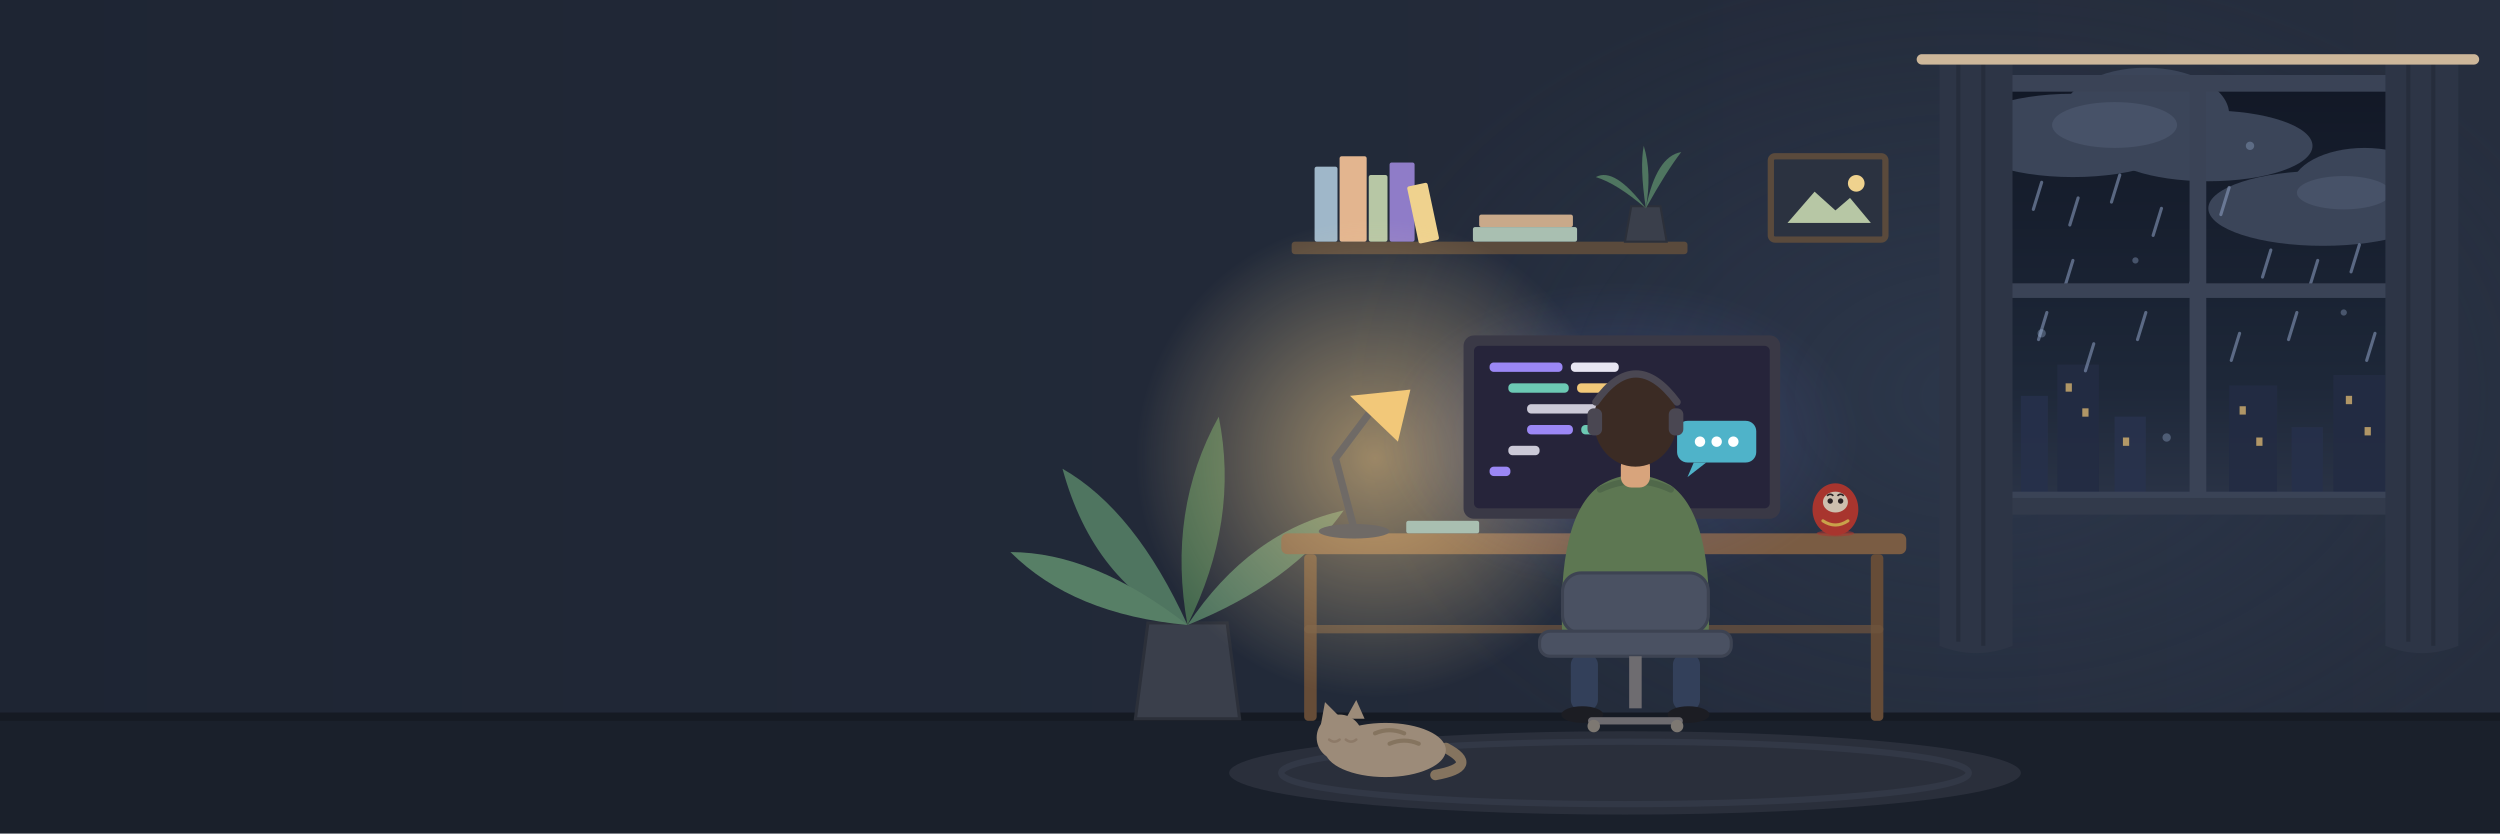
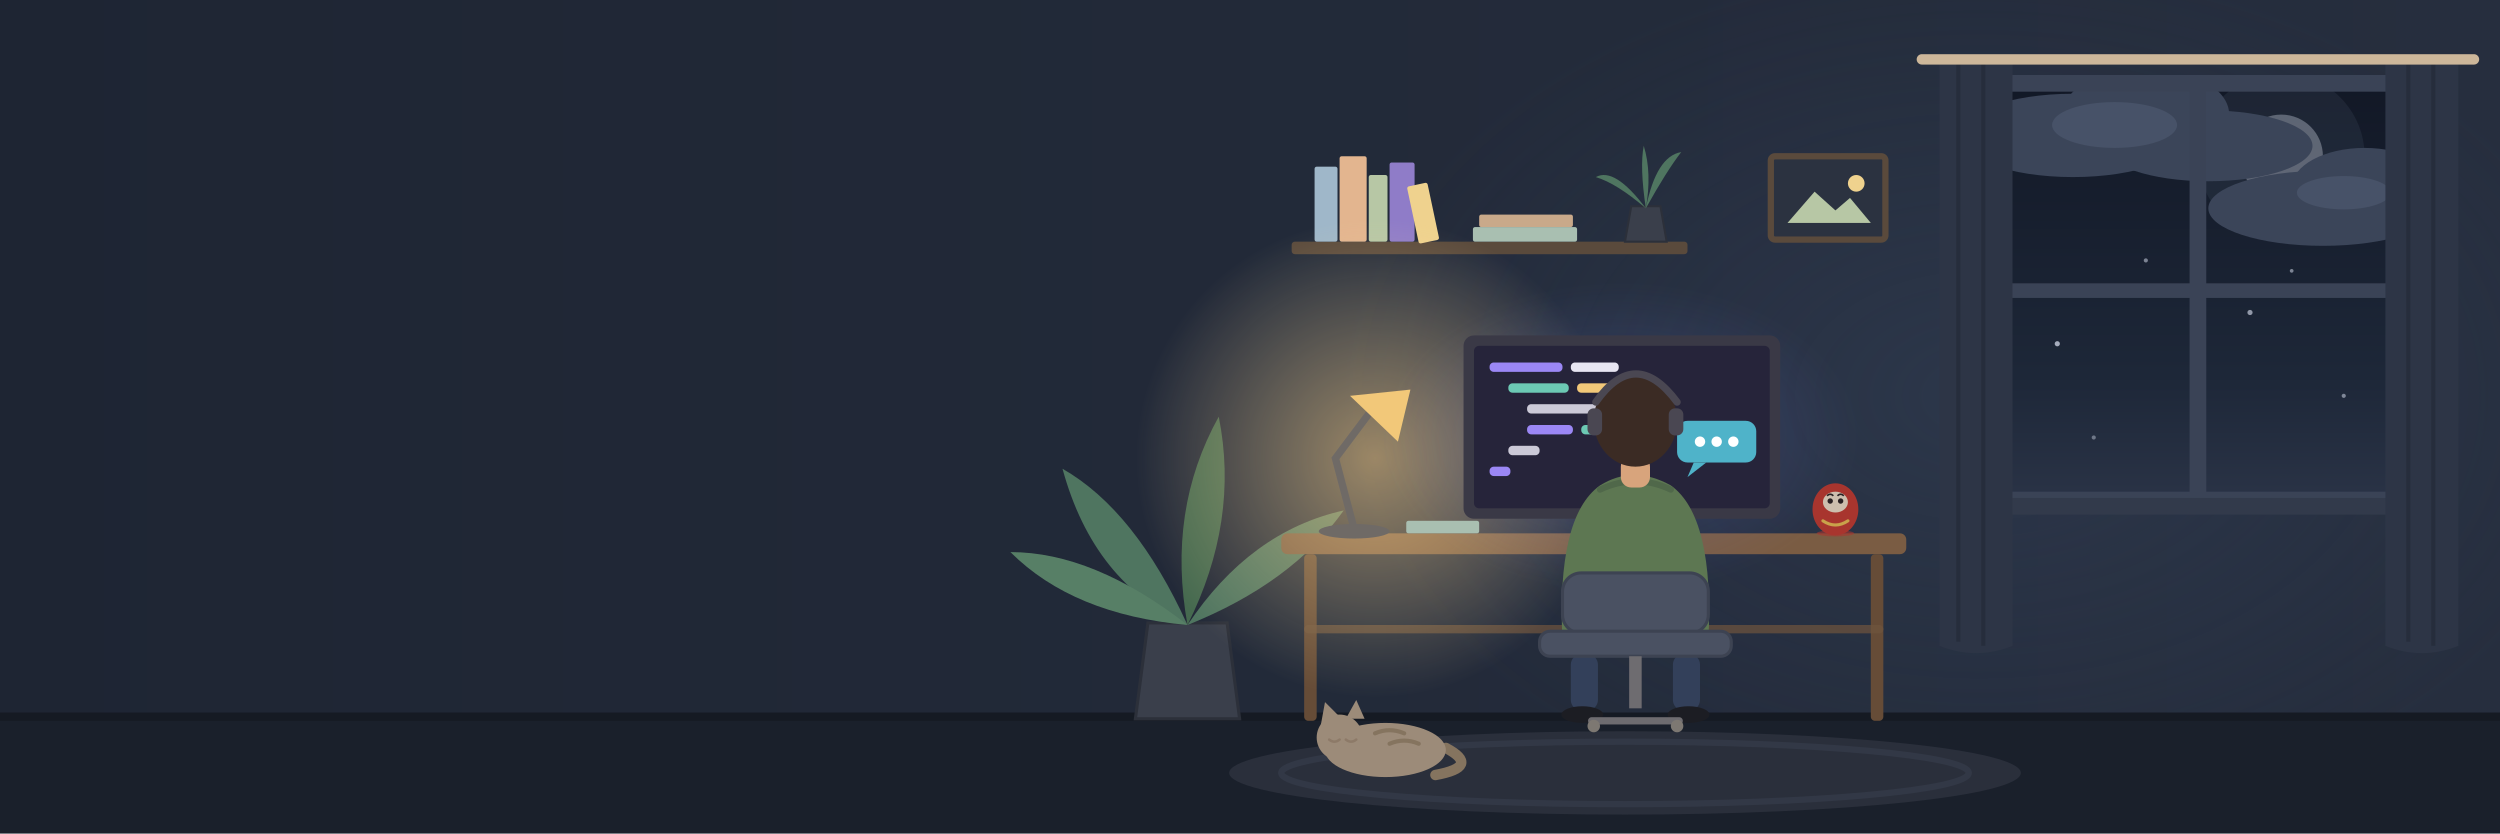
<svg xmlns="http://www.w3.org/2000/svg" width="2400" height="800" viewBox="0 0 2400 800">
  <defs>
    <linearGradient id="wall" x1="0" x2="1" y1="0" y2="0">
      <stop offset="0" stop-color="#1e2533" />
      <stop offset="1" stop-color="#262e3e" />
    </linearGradient>
    <linearGradient id="sky" x1="0" x2="0" y1="0" y2="1">
      <stop offset="0" stop-color="#121826" />
      <stop offset=".7" stop-color="#1d2738" />
      <stop offset="1" stop-color="#2a3346" />
    </linearGradient>
    <radialGradient id="glow" cx=".5" cy=".5" r=".5">
      <stop offset="0" stop-color="#ffd38a" stop-opacity=".55" />
      <stop offset="1" stop-color="#ffe2a8" stop-opacity="0" />
    </radialGradient>
    <radialGradient id="sun" cx=".5" cy=".5" r=".5">
      <stop offset="0" stop-color="#3a4a66" stop-opacity=".35" />
      <stop offset="1" stop-color="#3a4a66" stop-opacity="0" />
    </radialGradient>
    <radialGradient id="screen" cx=".5" cy=".5" r=".5">
      <stop offset="0" stop-color="#7f8cff" stop-opacity=".22" />
      <stop offset="1" stop-color="#7f8cff" stop-opacity="0" />
    </radialGradient>
+     <clipPath id="win">
+       <rect x="1920" y="80" width="380" height="400" rx="6" />
+     </clipPath>
  </defs>
  <rect width="2400" height="800" fill="url(#wall)" />
  <ellipse cx="1900" cy="380" rx="620" ry="420" fill="url(#sun)" />
  <rect y="690" width="2400" height="110" fill="#1a202b" />
  <rect y="684" width="2400" height="8" fill="#151a23" />
  <rect x="1920" y="80" width="380" height="400" rx="6" fill="url(#sky)" />
-   <g opacity=".9">
-     <rect x="1940" y="380" width="26" height="100" fill="#26304a" />
-     <rect x="1975" y="350" width="40" height="130" fill="#222b42" />
-     <rect x="2030" y="400" width="30" height="80" fill="#28324c" />
-     <rect x="2140" y="370" width="46" height="110" fill="#222b42" />
-     <rect x="2200" y="410" width="30" height="70" fill="#26304a" />
-     <rect x="2240" y="360" width="50" height="120" fill="#222b42" />
-     <g fill="#f4c977" opacity=".75">
-       <rect x="1983" y="368" width="6" height="8" />
-       <rect x="1999" y="392" width="6" height="8" />
-       <rect x="2150" y="390" width="6" height="8" />
-       <rect x="2166" y="420" width="6" height="8" />
-       <rect x="2252" y="380" width="6" height="8" />
-       <rect x="2270" y="410" width="6" height="8" />
-       <rect x="2038" y="420" width="6" height="8" />
+   <g clip-path="url(#win)">
+     <circle cx="2190" cy="150" r="40" fill="#d9deea" opacity=".35" />
+     <circle cx="2190" cy="150" r="80" fill="#9fb0d0" opacity=".08" />
+     <g fill="#dfe6f5">
+       <circle cx="1975" cy="330" r="2.5" opacity=".7" />
+       <circle cx="2060" cy="250" r="2" opacity=".5" />
+       <circle cx="2160" cy="300" r="2.5" opacity=".6" />
+       <circle cx="2250" cy="380" r="2" opacity=".5" />
+       <circle cx="2010" cy="420" r="2" opacity=".4" />
+       <circle cx="2200" cy="260" r="1.8" opacity=".5" />
    </g>
-   </g>
-   <g fill="#3b4559">
-     <ellipse cx="1990" cy="130" rx="110" ry="40" />
-     <ellipse cx="2060" cy="110" rx="80" ry="45" />
-     <ellipse cx="2120" cy="140" rx="100" ry="34" />
-     <ellipse cx="2230" cy="200" rx="110" ry="36" />
-     <ellipse cx="2270" cy="180" rx="70" ry="38" />
-   </g>
-   <g fill="#4a556b" opacity=".8">
-     <ellipse cx="2030" cy="120" rx="60" ry="22" />
-     <ellipse cx="2250" cy="185" rx="45" ry="16" />
-   </g>
-   <g stroke="#8fa3c6" stroke-width="3" opacity=".55" stroke-linecap="round">
-     <path d="M1960 175 l-8 26 M1995 190 l-8 26 M2035 168 l-8 26 M2075 200 l-8 26 M2140 180 l-8 26 M2180 240 l-8 26 M2225 250 l-8 26 M2265 235 l-8 26 M1965 300 l-8 26 M2010 330 l-8 26 M2060 300 l-8 26 M2150 320 l-8 26 M2205 300 l-8 26 M2280 320 l-8 26 M1990 250 l-8 26 M2110 250 l-8 26" />
-   </g>
-   <g fill="#9fb4d8" opacity=".35">
-     <circle cx="1960" cy="320" r="4" />
-     <circle cx="2050" cy="250" r="3" />
-     <circle cx="2160" cy="140" r="4" />
-     <circle cx="2250" cy="300" r="3" />
-     <circle cx="2080" cy="420" r="4" />
+     <g fill="#3b4559">
+       <ellipse cx="1990" cy="130" rx="110" ry="40" />
+       <ellipse cx="2060" cy="110" rx="80" ry="45" />
+       <ellipse cx="2120" cy="140" rx="100" ry="34" />
+       <ellipse cx="2230" cy="200" rx="110" ry="36" />
+       <ellipse cx="2270" cy="180" rx="70" ry="38" />
+     </g>
+     <g fill="#4a556b" opacity=".8">
+       <ellipse cx="2030" cy="120" rx="60" ry="22" />
+       <ellipse cx="2250" cy="185" rx="45" ry="16" />
+     </g>
  </g>
  <rect x="1920" y="80" width="380" height="400" rx="6" fill="none" stroke="#3a4356" stroke-width="16" />
  <rect x="2102" y="80" width="16" height="400" fill="#3a4356" />
  <rect x="1920" y="272" width="380" height="14" fill="#3a4356" />
  <rect x="1900" y="478" width="420" height="16" rx="4" fill="#323a4b" />
  <path d="M1862 60 h70 v560 q-35 14 -70 0 z" fill="#2d3546" />
  <path d="M1880 60 v556 M1904 60 v560" stroke="#262d3c" stroke-width="4" />
  <path d="M2290 60 h70 v560 q-35 14 -70 0 z" fill="#2d3546" />
  <path d="M2312 60 v556 M2336 60 v560" stroke="#262d3c" stroke-width="4" />
  <rect x="1840" y="52" width="540" height="10" rx="5" fill="#cdb79a" />
  <rect x="1240" y="232" width="380" height="12" rx="3" fill="#5a4a3c" />
  <g>
    <rect x="1262" y="160" width="22" height="72" rx="2" fill="#9fb7c9" />
    <rect x="1286" y="150" width="26" height="82" rx="2" fill="#e3b58f" />
    <rect x="1314" y="168" width="18" height="64" rx="2" fill="#b7c7a5" />
    <rect x="1334" y="156" width="24" height="76" rx="2" fill="#8f7cc8" />
    <rect x="1362" y="176" width="20" height="56" rx="2" fill="#efd28e" transform="rotate(-12 1372 232)" />
    <rect x="1420" y="206" width="90" height="12" rx="2" fill="#c9a98a" />
    <rect x="1414" y="218" width="100" height="14" rx="2" fill="#a9bfb1" />
  </g>
  <path d="M1560 232 h40 l-6 -34 h-28 z" fill="#3a3f4b" stroke="#2c303a" stroke-width="2" />
  <path d="M1580 200 q-30 -40 -48 -30 q20 6 48 30 z M1580 200 q10 -50 34 -54 q-14 18 -34 54 z M1580 200 q-6 -40 -2 -60 q8 26 2 60 z" fill="#4f7560" />
  <path d="M1090 690 h100 l-12 -92 h-76 z" fill="#3a3f4b" stroke="#2c303a" stroke-width="3" />
  <g fill="#4f7560">
    <path d="M1140 600 q-90 -40 -120 -150 q70 40 120 150 z" />
    <path d="M1140 600 q-20 -110 30 -200 q20 100 -30 200 z" fill="#45694f" />
    <path d="M1140 600 q60 -90 150 -110 q-50 70 -150 110 z" />
    <path d="M1140 600 q-110 -10 -170 -70 q80 0 170 70 z" fill="#577f66" />
  </g>
  <ellipse cx="1560" cy="742" rx="380" ry="40" fill="#2a2f3b" />
  <ellipse cx="1560" cy="742" rx="330" ry="30" fill="none" stroke="#323846" stroke-width="6" />
  <rect x="1230" y="512" width="600" height="20" rx="6" fill="#7a5c43" />
  <rect x="1252" y="532" width="12" height="160" rx="4" fill="#664c37" />
  <rect x="1796" y="532" width="12" height="160" rx="4" fill="#664c37" />
  <rect x="1252" y="600" width="556" height="8" rx="4" fill="#6f543d" opacity=".7" />
  <circle cx="1320" cy="440" r="230" fill="url(#glow)" />
  <ellipse cx="1556" cy="420" rx="230" ry="150" fill="url(#screen)" />
  <ellipse cx="1300" cy="510" rx="34" ry="7" fill="#6f6a66" />
  <path d="M1300 508 L1282 440 L1318 392" stroke="#6f6a66" stroke-width="7" fill="none" stroke-linecap="round" />
  <path d="M1296 380 l58 -6 l-12 50 z" fill="#f2c879" />
  <rect x="1550" y="490" width="14" height="24" fill="#8b8a92" />
  <rect x="1515" y="506" width="84" height="8" rx="4" fill="#8b8a92" />
  <rect x="1405" y="322" width="304" height="176" rx="10" fill="#3a3946" />
  <rect x="1415" y="332" width="284" height="156" rx="5" fill="#26243a" />
  <g>
    <rect x="1430" y="348" width="70" height="9" rx="4" fill="#9b87f5" />
    <rect x="1508" y="348" width="46" height="9" rx="4" fill="#e8e6f2" />
    <rect x="1448" y="368" width="58" height="9" rx="4" fill="#6cc9b4" />
    <rect x="1514" y="368" width="84" height="9" rx="4" fill="#f2c879" />
    <rect x="1466" y="388" width="104" height="9" rx="4" fill="#e8e6f2" opacity=".85" />
    <rect x="1466" y="408" width="44" height="9" rx="4" fill="#9b87f5" />
    <rect x="1518" y="408" width="60" height="9" rx="4" fill="#6cc9b4" />
    <rect x="1448" y="428" width="30" height="9" rx="4" fill="#e8e6f2" opacity=".85" />
    <rect x="1430" y="448" width="20" height="9" rx="4" fill="#9b87f5" />
  </g>
  <rect x="1610" y="404" width="76" height="40" rx="10" fill="#4fb3c9" />
  <path d="M1626 444 l-6 14 l18 -14 z" fill="#4fb3c9" />
  <circle cx="1632" cy="424" r="5" fill="#ffffff" />
  <circle cx="1648" cy="424" r="5" fill="#ffffff" />
  <circle cx="1664" cy="424" r="5" fill="#ffffff" />
  <ellipse cx="1762" cy="489" rx="22" ry="25" fill="#a8352e" />
  <ellipse cx="1762" cy="482" rx="12" ry="10" fill="#cdbfae" />
  <circle cx="1757" cy="481" r="2.6" fill="#2a2224" />
  <circle cx="1767" cy="481" r="2.6" fill="#2a2224" />
  <path d="M1754 476 q3 -3 6 0 M1764 476 q3 -3 6 0" stroke="#2a2224" stroke-width="1.6" fill="none" />
  <path d="M1750 500 q12 8 24 0" stroke="#c9a24a" stroke-width="3" fill="none" stroke-linecap="round" />
  <ellipse cx="1762" cy="512" rx="18" ry="3" fill="#a8352e" opacity=".6" />
  <rect x="1350" y="500" width="70" height="12" rx="2" fill="#a9bfb1" />
  <path d="M1500 616 q-6 -120 36 -150 q32 -20 68 0 q42 30 36 150 z" fill="#5d7752" />
  <path d="M1536 470 q34 -16 68 0" fill="none" stroke="#50684a" stroke-width="6" stroke-linecap="round" />
  <rect x="1556" y="438" width="28" height="30" rx="10" fill="#d8a47c" />
  <ellipse cx="1544" cy="414" rx="8" ry="12" fill="#d8a47c" />
  <ellipse cx="1596" cy="414" rx="8" ry="12" fill="#d8a47c" />
  <ellipse cx="1570" cy="404" rx="40" ry="44" fill="#3b2b24" />
  <path d="M1532 398 q38 -54 78 0" fill="none" stroke="#4a4752" stroke-width="7" stroke-linecap="round" transform="translate(0 -12)" />
  <rect x="1524" y="392" width="14" height="26" rx="6" fill="#4a4752" />
  <rect x="1602" y="392" width="14" height="26" rx="6" fill="#4a4752" />
  <rect x="1508" y="628" width="26" height="54" rx="10" fill="#33405a" />
  <rect x="1606" y="628" width="26" height="54" rx="10" fill="#33405a" />
  <ellipse cx="1519" cy="686" rx="20" ry="8" fill="#1c1d23" />
  <ellipse cx="1621" cy="686" rx="20" ry="8" fill="#1c1d23" />
  <rect x="1500" y="550" width="140" height="58" rx="18" fill="#4a5162" />
  <rect x="1500" y="550" width="140" height="58" rx="18" fill="none" stroke="#3d4352" stroke-width="3" />
  <rect x="1478" y="606" width="184" height="24" rx="10" fill="#4a5162" stroke="#3d4352" stroke-width="3" />
  <rect x="1564" y="630" width="12" height="50" fill="#6e6c70" />
  <path d="M1528 692 h84" stroke="#6e6c70" stroke-width="7" stroke-linecap="round" />
  <circle cx="1530" cy="697" r="6" fill="#7d7872" />
  <circle cx="1610" cy="697" r="6" fill="#7d7872" />
  <g transform="translate(1330 712)">
    <path d="M58 6 q34 18 -10 26" fill="none" stroke="#85745f" stroke-width="10" stroke-linecap="round" />
    <ellipse cx="0" cy="8" rx="58" ry="26" fill="#9c8b79" />
    <circle cx="-44" cy="-4" r="22" fill="#9c8b79" />
    <path d="M-62 -16 l4 -22 l14 14 z M-38 -22 l10 -18 l8 18 z" fill="#9c8b79" />
    <path d="M-54 -2 q5 4 10 0 M-38 -2 q5 4 10 0" stroke="#8d7a68" stroke-width="2.5" fill="none" stroke-linecap="round" />
    <path d="M-10 -8 q14 -6 28 0 M4 2 q14 -6 28 0" stroke="#85745f" stroke-width="4" fill="none" stroke-linecap="round" />
  </g>
  <rect x="1700" y="150" width="110" height="80" rx="4" fill="#2b3240" stroke="#5a4a3c" stroke-width="6" />
  <path d="M1716 214 l26 -30 l20 18 l14 -12 l20 24 z" fill="#b7c7a5" />
  <circle cx="1782" cy="176" r="8" fill="#efd28e" />
</svg>
